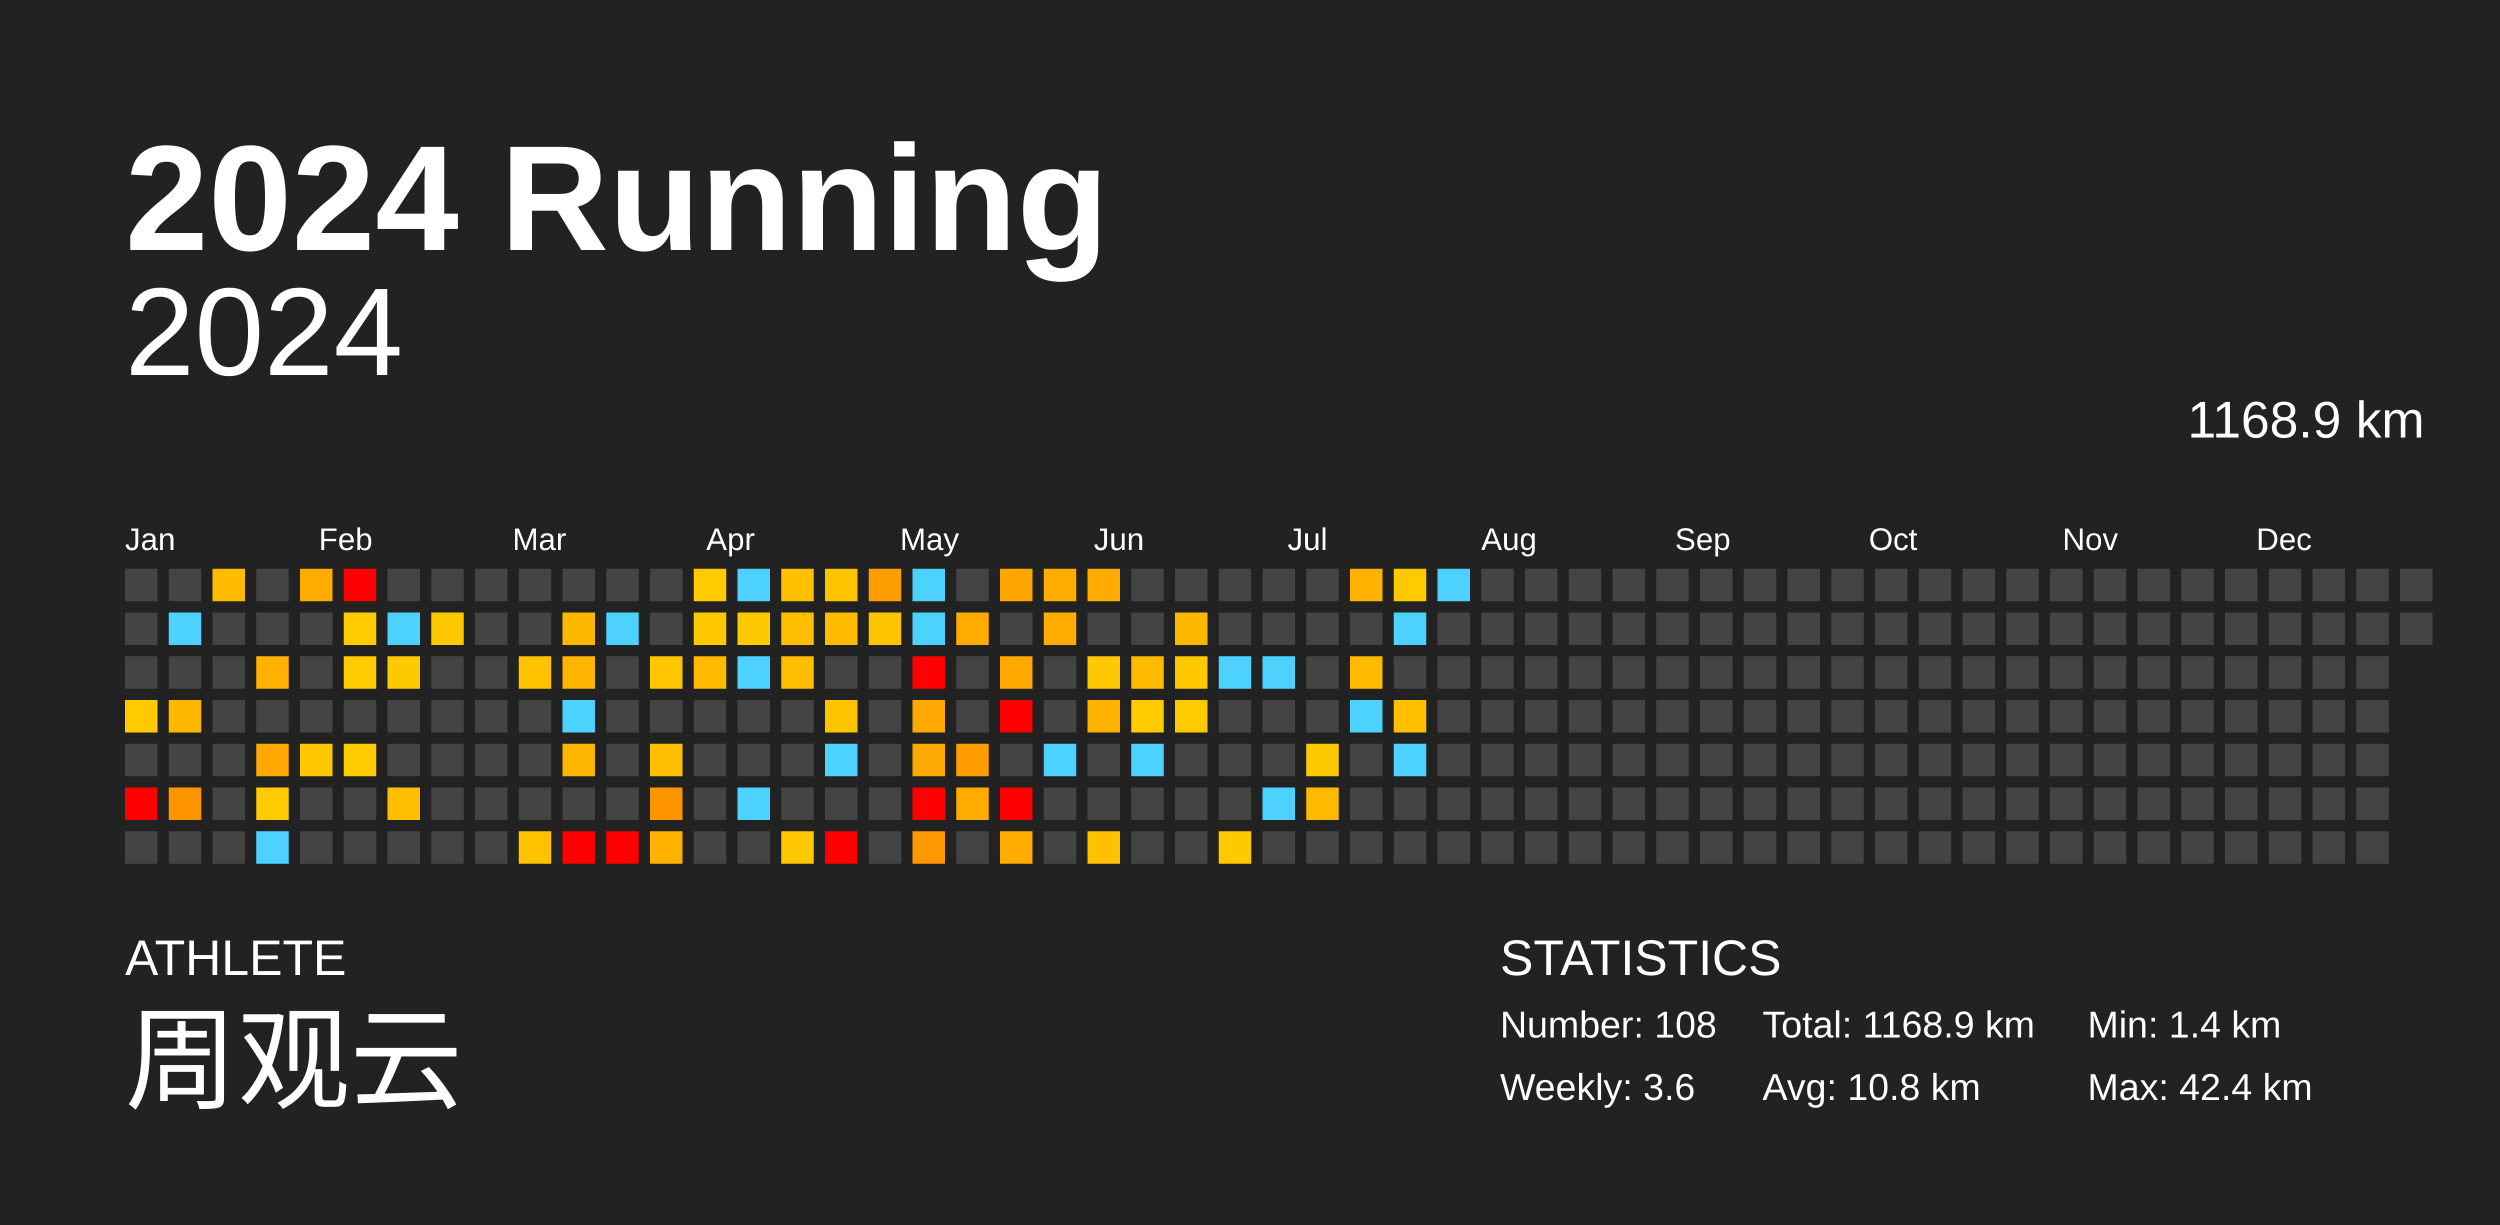
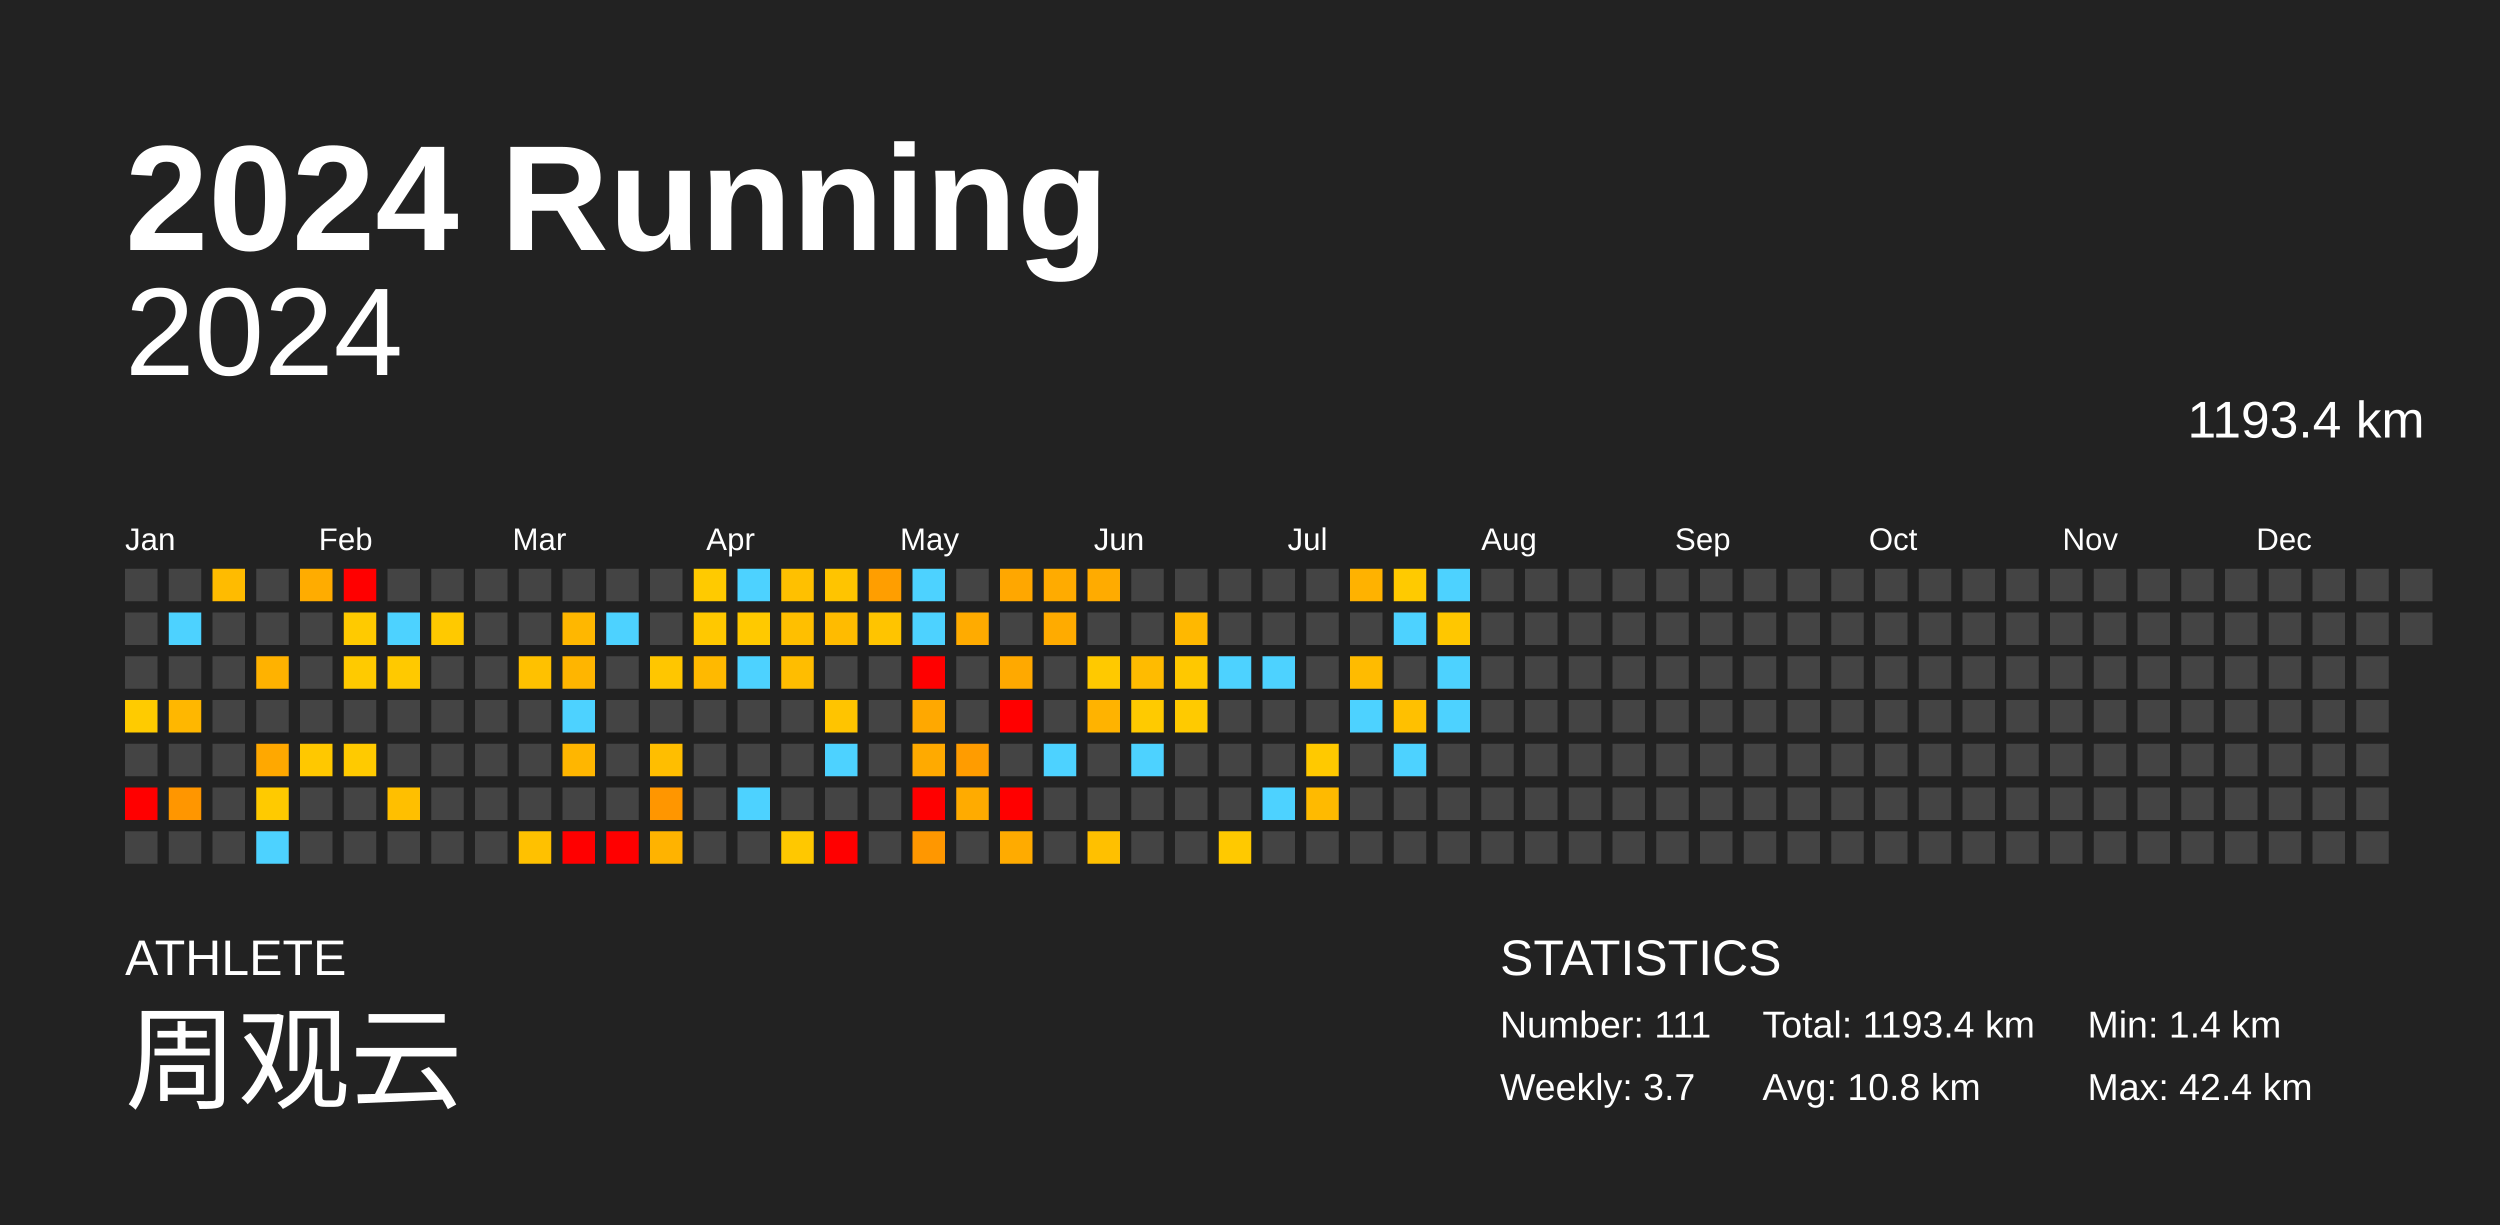
<svg xmlns="http://www.w3.org/2000/svg" baseProfile="full" height="98mm" version="1.1" viewBox="0,0,200,98" width="200mm">
  <defs />
  <rect fill="#222222" height="98" width="200" x="0" y="0" />
  <text fill="#FFFFFF" style="font-size:12px; font-family:Arial; font-weight:bold;" x="10" y="20">2024 Running</text>
  <text fill="#FFFFFF" style="font-size:4px; font-family:Arial" x="10" y="78">ATHLETE</text>
  <text fill="#FFFFFF" style="font-size:9px; font-family:Arial" x="10" y="88">周观云</text>
  <text fill="#FFFFFF" style="font-size:4px; font-family:Arial" x="120" y="78">STATISTICS</text>
-   <text fill="#FFFFFF" style="font-size:3px; font-family:Arial" x="120" y="83">Number: 108</text>
-   <text fill="#FFFFFF" style="font-size:3px; font-family:Arial" x="120" y="88">Weekly: 3.6</text>
-   <text fill="#FFFFFF" style="font-size:3px; font-family:Arial" x="141" y="83">Total: 1168.9 km</text>
+   <text fill="#FFFFFF" style="font-size:3px; font-family:Arial" x="120" y="83">Number: 111</text>
+   <text fill="#FFFFFF" style="font-size:3px; font-family:Arial" x="120" y="88">Weekly: 3.7</text>
+   <text fill="#FFFFFF" style="font-size:3px; font-family:Arial" x="141" y="83">Total: 1193.4 km</text>
  <text fill="#FFFFFF" style="font-size:3px; font-family:Arial" x="141" y="88">Avg: 10.8 km</text>
  <text fill="#FFFFFF" style="font-size:3px; font-family:Arial" x="167" y="83">Min: 1.4 km</text>
  <text fill="#FFFFFF" style="font-size:3px; font-family:Arial" x="167" y="88">Max: 42.4 km</text>
  <text alignment-baseline="hanging" fill="#FFFFFF" style="font-size:10.0px; font-family:Arial;" x="10" y="30">2024</text>
-   <text alignment-baseline="hanging" fill="#FFFFFF" style="font-size:4.125px; font-family:Arial;" x="175" y="35">1168.9 km</text>
+   <text alignment-baseline="hanging" fill="#FFFFFF" style="font-size:4.125px; font-family:Arial;" x="175" y="35">1193.4 km</text>
  <text fill="#FFFFFF" style="font-size:2.5px; font-family:Arial" x="10.0" y="44">Jan</text>
  <text fill="#FFFFFF" style="font-size:2.5px; font-family:Arial" x="25.5" y="44">Feb</text>
  <text fill="#FFFFFF" style="font-size:2.5px; font-family:Arial" x="41.0" y="44">Mar</text>
  <text fill="#FFFFFF" style="font-size:2.5px; font-family:Arial" x="56.5" y="44">Apr</text>
  <text fill="#FFFFFF" style="font-size:2.5px; font-family:Arial" x="72.0" y="44">May</text>
  <text fill="#FFFFFF" style="font-size:2.5px; font-family:Arial" x="87.5" y="44">Jun</text>
  <text fill="#FFFFFF" style="font-size:2.5px; font-family:Arial" x="103.0" y="44">Jul</text>
  <text fill="#FFFFFF" style="font-size:2.5px; font-family:Arial" x="118.5" y="44">Aug</text>
  <text fill="#FFFFFF" style="font-size:2.5px; font-family:Arial" x="134.0" y="44">Sep</text>
  <text fill="#FFFFFF" style="font-size:2.5px; font-family:Arial" x="149.5" y="44">Oct</text>
  <text fill="#FFFFFF" style="font-size:2.5px; font-family:Arial" x="165.0" y="44">Nov</text>
  <text fill="#FFFFFF" style="font-size:2.5px; font-family:Arial" x="180.5" y="44">Dec</text>
  <rect fill="#444444" height="2.6" width="2.6" x="10.0" y="45.5" />
  <rect fill="#444444" height="2.6" width="2.6" x="10.0" y="49.0" />
  <rect fill="#444444" height="2.6" width="2.6" x="10.0" y="52.5" />
  <rect fill="#ffcb00" height="2.6" width="2.6" x="10.0" y="56.0" />
  <rect fill="#444444" height="2.6" width="2.6" x="10.0" y="59.5" />
  <rect fill="red" height="2.6" width="2.6" x="10.0" y="63.0" />
  <rect fill="#444444" height="2.6" width="2.6" x="10.0" y="66.5" />
  <rect fill="#444444" height="2.6" width="2.6" x="13.5" y="45.5" />
  <rect fill="#4dd2ff" height="2.6" width="2.6" x="13.5" y="49.0" />
  <rect fill="#444444" height="2.6" width="2.6" x="13.5" y="52.5" />
  <rect fill="#ffb700" height="2.6" width="2.6" x="13.5" y="56.0" />
  <rect fill="#444444" height="2.6" width="2.6" x="13.5" y="59.5" />
  <rect fill="#ff9600" height="2.6" width="2.6" x="13.5" y="63.0" />
  <rect fill="#444444" height="2.6" width="2.6" x="13.5" y="66.5" />
  <rect fill="#ffbb00" height="2.6" width="2.6" x="17.0" y="45.5" />
  <rect fill="#444444" height="2.6" width="2.6" x="17.0" y="49.0" />
  <rect fill="#444444" height="2.6" width="2.6" x="17.0" y="52.5" />
  <rect fill="#444444" height="2.6" width="2.6" x="17.0" y="56.0" />
  <rect fill="#444444" height="2.6" width="2.6" x="17.0" y="59.5" />
  <rect fill="#444444" height="2.6" width="2.6" x="17.0" y="63.0" />
  <rect fill="#444444" height="2.6" width="2.6" x="17.0" y="66.5" />
  <rect fill="#444444" height="2.6" width="2.6" x="20.5" y="45.5" />
  <rect fill="#444444" height="2.6" width="2.6" x="20.5" y="49.0" />
  <rect fill="#ffb200" height="2.6" width="2.6" x="20.5" y="52.5" />
  <rect fill="#444444" height="2.6" width="2.6" x="20.5" y="56.0" />
  <rect fill="#ffa800" height="2.6" width="2.6" x="20.5" y="59.5" />
  <rect fill="#ffca00" height="2.6" width="2.6" x="20.5" y="63.0" />
  <rect fill="#4dd2ff" height="2.6" width="2.6" x="20.5" y="66.5" />
  <rect fill="#ffac00" height="2.6" width="2.6" x="24.0" y="45.5" />
  <rect fill="#444444" height="2.6" width="2.6" x="24.0" y="49.0" />
  <rect fill="#444444" height="2.6" width="2.6" x="24.0" y="52.5" />
  <rect fill="#444444" height="2.6" width="2.6" x="24.0" y="56.0" />
  <rect fill="#ffc800" height="2.6" width="2.6" x="24.0" y="59.5" />
  <rect fill="#444444" height="2.6" width="2.6" x="24.0" y="63.0" />
  <rect fill="#444444" height="2.6" width="2.6" x="24.0" y="66.5" />
  <rect fill="red" height="2.6" width="2.6" x="27.5" y="45.5" />
  <rect fill="#ffca00" height="2.6" width="2.6" x="27.5" y="49.0" />
  <rect fill="#ffca00" height="2.6" width="2.6" x="27.5" y="52.5" />
  <rect fill="#444444" height="2.6" width="2.6" x="27.5" y="56.0" />
  <rect fill="#ffca00" height="2.6" width="2.6" x="27.5" y="59.5" />
  <rect fill="#444444" height="2.6" width="2.6" x="27.5" y="63.0" />
  <rect fill="#444444" height="2.6" width="2.6" x="27.5" y="66.5" />
  <rect fill="#444444" height="2.6" width="2.6" x="31.0" y="45.5" />
  <rect fill="#4dd2ff" height="2.6" width="2.6" x="31.0" y="49.0" />
  <rect fill="#ffc900" height="2.6" width="2.6" x="31.0" y="52.5" />
  <rect fill="#444444" height="2.6" width="2.6" x="31.0" y="56.0" />
  <rect fill="#444444" height="2.6" width="2.6" x="31.0" y="59.5" />
  <rect fill="#ffbf00" height="2.6" width="2.6" x="31.0" y="63.0" />
  <rect fill="#444444" height="2.6" width="2.6" x="31.0" y="66.5" />
  <rect fill="#444444" height="2.6" width="2.6" x="34.5" y="45.5" />
  <rect fill="#ffc900" height="2.6" width="2.6" x="34.5" y="49.0" />
  <rect fill="#444444" height="2.6" width="2.6" x="34.5" y="52.5" />
  <rect fill="#444444" height="2.6" width="2.6" x="34.5" y="56.0" />
  <rect fill="#444444" height="2.6" width="2.6" x="34.5" y="59.5" />
  <rect fill="#444444" height="2.6" width="2.6" x="34.5" y="63.0" />
  <rect fill="#444444" height="2.6" width="2.6" x="34.5" y="66.5" />
  <rect fill="#444444" height="2.6" width="2.6" x="38.0" y="45.5" />
  <rect fill="#444444" height="2.6" width="2.6" x="38.0" y="49.0" />
  <rect fill="#444444" height="2.6" width="2.6" x="38.0" y="52.5" />
  <rect fill="#444444" height="2.6" width="2.6" x="38.0" y="56.0" />
  <rect fill="#444444" height="2.6" width="2.6" x="38.0" y="59.5" />
  <rect fill="#444444" height="2.6" width="2.6" x="38.0" y="63.0" />
  <rect fill="#444444" height="2.6" width="2.6" x="38.0" y="66.5" />
  <rect fill="#444444" height="2.6" width="2.6" x="41.5" y="45.5" />
  <rect fill="#444444" height="2.6" width="2.6" x="41.5" y="49.0" />
  <rect fill="#ffc100" height="2.6" width="2.6" x="41.5" y="52.5" />
  <rect fill="#444444" height="2.6" width="2.6" x="41.5" y="56.0" />
  <rect fill="#444444" height="2.6" width="2.6" x="41.5" y="59.5" />
  <rect fill="#444444" height="2.6" width="2.6" x="41.5" y="63.0" />
  <rect fill="#ffc100" height="2.6" width="2.6" x="41.5" y="66.5" />
  <rect fill="#444444" height="2.6" width="2.6" x="45.0" y="45.5" />
  <rect fill="#ffb700" height="2.6" width="2.6" x="45.0" y="49.0" />
  <rect fill="#ffb500" height="2.6" width="2.6" x="45.0" y="52.5" />
  <rect fill="#4dd2ff" height="2.6" width="2.6" x="45.0" y="56.0" />
  <rect fill="#ffb600" height="2.6" width="2.6" x="45.0" y="59.5" />
  <rect fill="#444444" height="2.6" width="2.6" x="45.0" y="63.0" />
  <rect fill="red" height="2.6" width="2.6" x="45.0" y="66.5" />
  <rect fill="#444444" height="2.6" width="2.6" x="48.5" y="45.5" />
  <rect fill="#4dd2ff" height="2.6" width="2.6" x="48.5" y="49.0" />
  <rect fill="#444444" height="2.6" width="2.6" x="48.5" y="52.5" />
  <rect fill="#444444" height="2.6" width="2.6" x="48.5" y="56.0" />
  <rect fill="#444444" height="2.6" width="2.6" x="48.5" y="59.5" />
  <rect fill="#444444" height="2.6" width="2.6" x="48.5" y="63.0" />
  <rect fill="red" height="2.6" width="2.6" x="48.5" y="66.5" />
  <rect fill="#444444" height="2.6" width="2.6" x="52.0" y="45.5" />
  <rect fill="#444444" height="2.6" width="2.6" x="52.0" y="49.0" />
  <rect fill="#ffc600" height="2.6" width="2.6" x="52.0" y="52.5" />
  <rect fill="#444444" height="2.6" width="2.6" x="52.0" y="56.0" />
  <rect fill="#ffbe00" height="2.6" width="2.6" x="52.0" y="59.5" />
  <rect fill="#ff9600" height="2.6" width="2.6" x="52.0" y="63.0" />
  <rect fill="#ffb300" height="2.6" width="2.6" x="52.0" y="66.5" />
  <rect fill="#ffca00" height="2.6" width="2.6" x="55.5" y="45.5" />
  <rect fill="#ffc800" height="2.6" width="2.6" x="55.5" y="49.0" />
  <rect fill="#ffb900" height="2.6" width="2.6" x="55.5" y="52.5" />
  <rect fill="#444444" height="2.6" width="2.6" x="55.5" y="56.0" />
  <rect fill="#444444" height="2.6" width="2.6" x="55.5" y="59.5" />
  <rect fill="#444444" height="2.6" width="2.6" x="55.5" y="63.0" />
  <rect fill="#444444" height="2.6" width="2.6" x="55.5" y="66.5" />
  <rect fill="#4dd2ff" height="2.6" width="2.6" x="59.0" y="45.5" />
  <rect fill="#ffc900" height="2.6" width="2.6" x="59.0" y="49.0" />
  <rect fill="#4dd2ff" height="2.6" width="2.6" x="59.0" y="52.5" />
  <rect fill="#444444" height="2.6" width="2.6" x="59.0" y="56.0" />
  <rect fill="#444444" height="2.6" width="2.6" x="59.0" y="59.5" />
  <rect fill="#4dd2ff" height="2.6" width="2.6" x="59.0" y="63.0" />
  <rect fill="#444444" height="2.6" width="2.6" x="59.0" y="66.5" />
  <rect fill="#ffc000" height="2.6" width="2.6" x="62.5" y="45.5" />
  <rect fill="#ffbf00" height="2.6" width="2.6" x="62.5" y="49.0" />
  <rect fill="#ffbd00" height="2.6" width="2.6" x="62.5" y="52.5" />
  <rect fill="#444444" height="2.6" width="2.6" x="62.5" y="56.0" />
  <rect fill="#444444" height="2.6" width="2.6" x="62.5" y="59.5" />
  <rect fill="#444444" height="2.6" width="2.6" x="62.5" y="63.0" />
  <rect fill="#ffc800" height="2.6" width="2.6" x="62.5" y="66.5" />
  <rect fill="#ffc400" height="2.6" width="2.6" x="66.0" y="45.5" />
  <rect fill="#ffbb00" height="2.6" width="2.6" x="66.0" y="49.0" />
  <rect fill="#444444" height="2.6" width="2.6" x="66.0" y="52.5" />
  <rect fill="#ffc400" height="2.6" width="2.6" x="66.0" y="56.0" />
  <rect fill="#4dd2ff" height="2.6" width="2.6" x="66.0" y="59.5" />
  <rect fill="#444444" height="2.6" width="2.6" x="66.0" y="63.0" />
  <rect fill="red" height="2.6" width="2.6" x="66.0" y="66.5" />
  <rect fill="#ff9e00" height="2.6" width="2.6" x="69.5" y="45.5" />
  <rect fill="#ffc400" height="2.6" width="2.6" x="69.5" y="49.0" />
  <rect fill="#444444" height="2.6" width="2.6" x="69.5" y="52.5" />
  <rect fill="#444444" height="2.6" width="2.6" x="69.5" y="56.0" />
  <rect fill="#444444" height="2.6" width="2.6" x="69.5" y="59.5" />
  <rect fill="#444444" height="2.6" width="2.6" x="69.5" y="63.0" />
  <rect fill="#444444" height="2.6" width="2.6" x="69.5" y="66.5" />
  <rect fill="#4dd2ff" height="2.6" width="2.6" x="73.0" y="45.5" />
  <rect fill="#4dd2ff" height="2.6" width="2.6" x="73.0" y="49.0" />
  <rect fill="red" height="2.6" width="2.6" x="73.0" y="52.5" />
  <rect fill="#ffa800" height="2.6" width="2.6" x="73.0" y="56.0" />
  <rect fill="#ffaa00" height="2.6" width="2.6" x="73.0" y="59.5" />
  <rect fill="red" height="2.6" width="2.6" x="73.0" y="63.0" />
  <rect fill="#ff9700" height="2.6" width="2.6" x="73.0" y="66.5" />
  <rect fill="#444444" height="2.6" width="2.6" x="76.5" y="45.5" />
  <rect fill="#ffab00" height="2.6" width="2.6" x="76.5" y="49.0" />
  <rect fill="#444444" height="2.6" width="2.6" x="76.5" y="52.5" />
  <rect fill="#444444" height="2.6" width="2.6" x="76.5" y="56.0" />
  <rect fill="#ff9c00" height="2.6" width="2.6" x="76.5" y="59.5" />
  <rect fill="#ffab00" height="2.6" width="2.6" x="76.5" y="63.0" />
  <rect fill="#444444" height="2.6" width="2.6" x="76.5" y="66.5" />
  <rect fill="#ffa700" height="2.6" width="2.6" x="80.0" y="45.5" />
  <rect fill="#444444" height="2.6" width="2.6" x="80.0" y="49.0" />
  <rect fill="#ffa900" height="2.6" width="2.6" x="80.0" y="52.5" />
  <rect fill="red" height="2.6" width="2.6" x="80.0" y="56.0" />
  <rect fill="#444444" height="2.6" width="2.6" x="80.0" y="59.5" />
  <rect fill="red" height="2.6" width="2.6" x="80.0" y="63.0" />
  <rect fill="#ffab00" height="2.6" width="2.6" x="80.0" y="66.5" />
  <rect fill="#ffab00" height="2.6" width="2.6" x="83.5" y="45.5" />
  <rect fill="#ffab00" height="2.6" width="2.6" x="83.5" y="49.0" />
  <rect fill="#444444" height="2.6" width="2.6" x="83.5" y="52.5" />
  <rect fill="#444444" height="2.6" width="2.6" x="83.5" y="56.0" />
  <rect fill="#4dd2ff" height="2.6" width="2.6" x="83.5" y="59.5" />
  <rect fill="#444444" height="2.6" width="2.6" x="83.5" y="63.0" />
  <rect fill="#444444" height="2.6" width="2.6" x="83.5" y="66.5" />
  <rect fill="#ffab00" height="2.6" width="2.6" x="87.0" y="45.5" />
  <rect fill="#444444" height="2.6" width="2.6" x="87.0" y="49.0" />
  <rect fill="#ffc900" height="2.6" width="2.6" x="87.0" y="52.5" />
  <rect fill="#ffb300" height="2.6" width="2.6" x="87.0" y="56.0" />
  <rect fill="#444444" height="2.6" width="2.6" x="87.0" y="59.5" />
  <rect fill="#444444" height="2.6" width="2.6" x="87.0" y="63.0" />
  <rect fill="#ffc000" height="2.6" width="2.6" x="87.0" y="66.5" />
  <rect fill="#444444" height="2.6" width="2.6" x="90.5" y="45.5" />
  <rect fill="#444444" height="2.6" width="2.6" x="90.5" y="49.0" />
  <rect fill="#ffbb00" height="2.6" width="2.6" x="90.5" y="52.5" />
  <rect fill="#ffca00" height="2.6" width="2.6" x="90.5" y="56.0" />
  <rect fill="#4dd2ff" height="2.6" width="2.6" x="90.5" y="59.5" />
  <rect fill="#444444" height="2.6" width="2.6" x="90.5" y="63.0" />
  <rect fill="#444444" height="2.6" width="2.6" x="90.5" y="66.5" />
  <rect fill="#444444" height="2.6" width="2.6" x="94.0" y="45.5" />
  <rect fill="#ffb800" height="2.6" width="2.6" x="94.0" y="49.0" />
  <rect fill="#ffc800" height="2.6" width="2.6" x="94.0" y="52.5" />
  <rect fill="#ffca00" height="2.6" width="2.6" x="94.0" y="56.0" />
  <rect fill="#444444" height="2.6" width="2.6" x="94.0" y="59.5" />
  <rect fill="#444444" height="2.6" width="2.6" x="94.0" y="63.0" />
  <rect fill="#444444" height="2.6" width="2.6" x="94.0" y="66.5" />
  <rect fill="#444444" height="2.6" width="2.6" x="97.5" y="45.5" />
  <rect fill="#444444" height="2.6" width="2.6" x="97.5" y="49.0" />
  <rect fill="#4dd2ff" height="2.6" width="2.6" x="97.5" y="52.5" />
  <rect fill="#444444" height="2.6" width="2.6" x="97.5" y="56.0" />
  <rect fill="#444444" height="2.6" width="2.6" x="97.5" y="59.5" />
  <rect fill="#444444" height="2.6" width="2.6" x="97.5" y="63.0" />
  <rect fill="#ffc900" height="2.6" width="2.6" x="97.5" y="66.5" />
  <rect fill="#444444" height="2.6" width="2.6" x="101.0" y="45.5" />
  <rect fill="#444444" height="2.6" width="2.6" x="101.0" y="49.0" />
  <rect fill="#4dd2ff" height="2.6" width="2.6" x="101.0" y="52.5" />
  <rect fill="#444444" height="2.6" width="2.6" x="101.0" y="56.0" />
  <rect fill="#444444" height="2.6" width="2.6" x="101.0" y="59.5" />
  <rect fill="#4dd2ff" height="2.6" width="2.6" x="101.0" y="63.0" />
  <rect fill="#444444" height="2.6" width="2.6" x="101.0" y="66.5" />
  <rect fill="#444444" height="2.6" width="2.6" x="104.5" y="45.5" />
  <rect fill="#444444" height="2.6" width="2.6" x="104.5" y="49.0" />
  <rect fill="#444444" height="2.6" width="2.6" x="104.5" y="52.5" />
  <rect fill="#444444" height="2.6" width="2.6" x="104.5" y="56.0" />
  <rect fill="#ffc900" height="2.6" width="2.6" x="104.5" y="59.5" />
  <rect fill="#ffba00" height="2.6" width="2.6" x="104.5" y="63.0" />
  <rect fill="#444444" height="2.6" width="2.6" x="104.5" y="66.5" />
  <rect fill="#ffb200" height="2.6" width="2.6" x="108.0" y="45.5" />
  <rect fill="#444444" height="2.6" width="2.6" x="108.0" y="49.0" />
  <rect fill="#ffbb00" height="2.6" width="2.6" x="108.0" y="52.5" />
  <rect fill="#4dd2ff" height="2.6" width="2.6" x="108.0" y="56.0" />
  <rect fill="#444444" height="2.6" width="2.6" x="108.0" y="59.5" />
  <rect fill="#444444" height="2.6" width="2.6" x="108.0" y="63.0" />
  <rect fill="#444444" height="2.6" width="2.6" x="108.0" y="66.5" />
  <rect fill="#ffca00" height="2.6" width="2.6" x="111.5" y="45.5" />
  <rect fill="#4dd2ff" height="2.6" width="2.6" x="111.5" y="49.0" />
  <rect fill="#444444" height="2.6" width="2.6" x="111.5" y="52.5" />
  <rect fill="#ffc000" height="2.6" width="2.6" x="111.5" y="56.0" />
  <rect fill="#4dd2ff" height="2.6" width="2.6" x="111.5" y="59.5" />
  <rect fill="#444444" height="2.6" width="2.6" x="111.5" y="63.0" />
  <rect fill="#444444" height="2.6" width="2.6" x="111.5" y="66.5" />
  <rect fill="#4dd2ff" height="2.6" width="2.6" x="115.0" y="45.5" />
-   <rect fill="#444444" height="2.6" width="2.6" x="115.0" y="49.0" />
-   <rect fill="#444444" height="2.6" width="2.6" x="115.0" y="52.5" />
-   <rect fill="#444444" height="2.6" width="2.6" x="115.0" y="56.0" />
+   <rect fill="#ffc700" height="2.6" width="2.6" x="115.0" y="49.0" />
+   <rect fill="#4dd2ff" height="2.6" width="2.6" x="115.0" y="52.5" />
+   <rect fill="#4dd2ff" height="2.6" width="2.6" x="115.0" y="56.0" />
  <rect fill="#444444" height="2.6" width="2.6" x="115.0" y="59.5" />
  <rect fill="#444444" height="2.6" width="2.6" x="115.0" y="63.0" />
  <rect fill="#444444" height="2.6" width="2.6" x="115.0" y="66.5" />
  <rect fill="#444444" height="2.6" width="2.6" x="118.5" y="45.5" />
  <rect fill="#444444" height="2.6" width="2.6" x="118.5" y="49.0" />
  <rect fill="#444444" height="2.6" width="2.6" x="118.5" y="52.5" />
  <rect fill="#444444" height="2.6" width="2.6" x="118.5" y="56.0" />
  <rect fill="#444444" height="2.6" width="2.6" x="118.5" y="59.5" />
  <rect fill="#444444" height="2.6" width="2.6" x="118.5" y="63.0" />
  <rect fill="#444444" height="2.6" width="2.6" x="118.5" y="66.5" />
  <rect fill="#444444" height="2.6" width="2.6" x="122.0" y="45.5" />
  <rect fill="#444444" height="2.6" width="2.6" x="122.0" y="49.0" />
  <rect fill="#444444" height="2.6" width="2.6" x="122.0" y="52.5" />
  <rect fill="#444444" height="2.6" width="2.6" x="122.0" y="56.0" />
  <rect fill="#444444" height="2.6" width="2.6" x="122.0" y="59.5" />
  <rect fill="#444444" height="2.6" width="2.6" x="122.0" y="63.0" />
  <rect fill="#444444" height="2.6" width="2.6" x="122.0" y="66.5" />
  <rect fill="#444444" height="2.6" width="2.6" x="125.5" y="45.5" />
  <rect fill="#444444" height="2.6" width="2.6" x="125.5" y="49.0" />
  <rect fill="#444444" height="2.6" width="2.6" x="125.5" y="52.5" />
  <rect fill="#444444" height="2.6" width="2.6" x="125.5" y="56.0" />
  <rect fill="#444444" height="2.6" width="2.6" x="125.5" y="59.5" />
  <rect fill="#444444" height="2.6" width="2.6" x="125.5" y="63.0" />
  <rect fill="#444444" height="2.6" width="2.6" x="125.5" y="66.5" />
  <rect fill="#444444" height="2.6" width="2.6" x="129.0" y="45.5" />
  <rect fill="#444444" height="2.6" width="2.6" x="129.0" y="49.0" />
  <rect fill="#444444" height="2.6" width="2.6" x="129.0" y="52.5" />
  <rect fill="#444444" height="2.6" width="2.6" x="129.0" y="56.0" />
  <rect fill="#444444" height="2.6" width="2.6" x="129.0" y="59.5" />
  <rect fill="#444444" height="2.6" width="2.6" x="129.0" y="63.0" />
  <rect fill="#444444" height="2.6" width="2.6" x="129.0" y="66.5" />
  <rect fill="#444444" height="2.6" width="2.6" x="132.5" y="45.5" />
  <rect fill="#444444" height="2.6" width="2.6" x="132.5" y="49.0" />
  <rect fill="#444444" height="2.6" width="2.6" x="132.5" y="52.5" />
  <rect fill="#444444" height="2.6" width="2.6" x="132.5" y="56.0" />
  <rect fill="#444444" height="2.6" width="2.6" x="132.5" y="59.5" />
  <rect fill="#444444" height="2.6" width="2.6" x="132.5" y="63.0" />
  <rect fill="#444444" height="2.6" width="2.6" x="132.5" y="66.5" />
  <rect fill="#444444" height="2.6" width="2.6" x="136.0" y="45.5" />
  <rect fill="#444444" height="2.6" width="2.6" x="136.0" y="49.0" />
  <rect fill="#444444" height="2.6" width="2.6" x="136.0" y="52.5" />
  <rect fill="#444444" height="2.6" width="2.6" x="136.0" y="56.0" />
  <rect fill="#444444" height="2.6" width="2.6" x="136.0" y="59.5" />
  <rect fill="#444444" height="2.6" width="2.6" x="136.0" y="63.0" />
  <rect fill="#444444" height="2.6" width="2.6" x="136.0" y="66.5" />
  <rect fill="#444444" height="2.6" width="2.6" x="139.5" y="45.5" />
  <rect fill="#444444" height="2.6" width="2.6" x="139.5" y="49.0" />
  <rect fill="#444444" height="2.6" width="2.6" x="139.5" y="52.5" />
  <rect fill="#444444" height="2.6" width="2.6" x="139.5" y="56.0" />
  <rect fill="#444444" height="2.6" width="2.6" x="139.5" y="59.5" />
  <rect fill="#444444" height="2.6" width="2.6" x="139.5" y="63.0" />
  <rect fill="#444444" height="2.6" width="2.6" x="139.5" y="66.5" />
  <rect fill="#444444" height="2.6" width="2.6" x="143.0" y="45.5" />
  <rect fill="#444444" height="2.6" width="2.6" x="143.0" y="49.0" />
  <rect fill="#444444" height="2.6" width="2.6" x="143.0" y="52.5" />
  <rect fill="#444444" height="2.6" width="2.6" x="143.0" y="56.0" />
  <rect fill="#444444" height="2.6" width="2.6" x="143.0" y="59.5" />
  <rect fill="#444444" height="2.6" width="2.6" x="143.0" y="63.0" />
  <rect fill="#444444" height="2.6" width="2.6" x="143.0" y="66.5" />
  <rect fill="#444444" height="2.6" width="2.6" x="146.5" y="45.5" />
  <rect fill="#444444" height="2.6" width="2.6" x="146.5" y="49.0" />
  <rect fill="#444444" height="2.6" width="2.6" x="146.5" y="52.5" />
  <rect fill="#444444" height="2.6" width="2.6" x="146.5" y="56.0" />
  <rect fill="#444444" height="2.6" width="2.6" x="146.5" y="59.5" />
  <rect fill="#444444" height="2.6" width="2.6" x="146.5" y="63.0" />
  <rect fill="#444444" height="2.6" width="2.6" x="146.5" y="66.5" />
  <rect fill="#444444" height="2.6" width="2.6" x="150.0" y="45.5" />
  <rect fill="#444444" height="2.6" width="2.6" x="150.0" y="49.0" />
  <rect fill="#444444" height="2.6" width="2.6" x="150.0" y="52.5" />
  <rect fill="#444444" height="2.6" width="2.6" x="150.0" y="56.0" />
  <rect fill="#444444" height="2.6" width="2.6" x="150.0" y="59.5" />
  <rect fill="#444444" height="2.6" width="2.6" x="150.0" y="63.0" />
  <rect fill="#444444" height="2.6" width="2.6" x="150.0" y="66.5" />
  <rect fill="#444444" height="2.6" width="2.6" x="153.5" y="45.5" />
  <rect fill="#444444" height="2.6" width="2.6" x="153.5" y="49.0" />
  <rect fill="#444444" height="2.6" width="2.6" x="153.5" y="52.5" />
  <rect fill="#444444" height="2.6" width="2.6" x="153.5" y="56.0" />
  <rect fill="#444444" height="2.6" width="2.6" x="153.5" y="59.5" />
  <rect fill="#444444" height="2.6" width="2.6" x="153.5" y="63.0" />
  <rect fill="#444444" height="2.6" width="2.6" x="153.5" y="66.5" />
  <rect fill="#444444" height="2.6" width="2.6" x="157.0" y="45.5" />
  <rect fill="#444444" height="2.6" width="2.6" x="157.0" y="49.0" />
  <rect fill="#444444" height="2.6" width="2.6" x="157.0" y="52.5" />
  <rect fill="#444444" height="2.6" width="2.6" x="157.0" y="56.0" />
  <rect fill="#444444" height="2.6" width="2.6" x="157.0" y="59.5" />
  <rect fill="#444444" height="2.6" width="2.6" x="157.0" y="63.0" />
  <rect fill="#444444" height="2.6" width="2.6" x="157.0" y="66.5" />
  <rect fill="#444444" height="2.6" width="2.6" x="160.5" y="45.5" />
  <rect fill="#444444" height="2.6" width="2.6" x="160.5" y="49.0" />
  <rect fill="#444444" height="2.6" width="2.6" x="160.5" y="52.5" />
  <rect fill="#444444" height="2.6" width="2.6" x="160.5" y="56.0" />
  <rect fill="#444444" height="2.6" width="2.6" x="160.5" y="59.5" />
  <rect fill="#444444" height="2.6" width="2.6" x="160.5" y="63.0" />
  <rect fill="#444444" height="2.6" width="2.6" x="160.5" y="66.5" />
  <rect fill="#444444" height="2.6" width="2.6" x="164.0" y="45.5" />
  <rect fill="#444444" height="2.6" width="2.6" x="164.0" y="49.0" />
  <rect fill="#444444" height="2.6" width="2.6" x="164.0" y="52.5" />
  <rect fill="#444444" height="2.6" width="2.6" x="164.0" y="56.0" />
  <rect fill="#444444" height="2.6" width="2.6" x="164.0" y="59.5" />
  <rect fill="#444444" height="2.6" width="2.6" x="164.0" y="63.0" />
  <rect fill="#444444" height="2.6" width="2.6" x="164.0" y="66.5" />
  <rect fill="#444444" height="2.6" width="2.6" x="167.5" y="45.5" />
  <rect fill="#444444" height="2.6" width="2.6" x="167.5" y="49.0" />
  <rect fill="#444444" height="2.6" width="2.6" x="167.5" y="52.5" />
  <rect fill="#444444" height="2.6" width="2.6" x="167.5" y="56.0" />
  <rect fill="#444444" height="2.6" width="2.6" x="167.5" y="59.5" />
  <rect fill="#444444" height="2.6" width="2.6" x="167.5" y="63.0" />
  <rect fill="#444444" height="2.6" width="2.6" x="167.5" y="66.5" />
  <rect fill="#444444" height="2.6" width="2.6" x="171.0" y="45.5" />
  <rect fill="#444444" height="2.6" width="2.6" x="171.0" y="49.0" />
  <rect fill="#444444" height="2.6" width="2.6" x="171.0" y="52.5" />
  <rect fill="#444444" height="2.6" width="2.6" x="171.0" y="56.0" />
  <rect fill="#444444" height="2.6" width="2.6" x="171.0" y="59.5" />
  <rect fill="#444444" height="2.6" width="2.6" x="171.0" y="63.0" />
  <rect fill="#444444" height="2.6" width="2.6" x="171.0" y="66.5" />
  <rect fill="#444444" height="2.6" width="2.6" x="174.5" y="45.5" />
  <rect fill="#444444" height="2.6" width="2.6" x="174.5" y="49.0" />
  <rect fill="#444444" height="2.6" width="2.6" x="174.5" y="52.5" />
  <rect fill="#444444" height="2.6" width="2.6" x="174.5" y="56.0" />
  <rect fill="#444444" height="2.6" width="2.6" x="174.5" y="59.5" />
  <rect fill="#444444" height="2.6" width="2.6" x="174.5" y="63.0" />
  <rect fill="#444444" height="2.6" width="2.6" x="174.5" y="66.5" />
  <rect fill="#444444" height="2.6" width="2.6" x="178.0" y="45.5" />
  <rect fill="#444444" height="2.6" width="2.6" x="178.0" y="49.0" />
  <rect fill="#444444" height="2.6" width="2.6" x="178.0" y="52.5" />
  <rect fill="#444444" height="2.6" width="2.6" x="178.0" y="56.0" />
  <rect fill="#444444" height="2.6" width="2.6" x="178.0" y="59.5" />
  <rect fill="#444444" height="2.6" width="2.6" x="178.0" y="63.0" />
  <rect fill="#444444" height="2.6" width="2.6" x="178.0" y="66.5" />
  <rect fill="#444444" height="2.6" width="2.6" x="181.5" y="45.5" />
  <rect fill="#444444" height="2.6" width="2.6" x="181.5" y="49.0" />
  <rect fill="#444444" height="2.6" width="2.6" x="181.5" y="52.5" />
  <rect fill="#444444" height="2.6" width="2.6" x="181.5" y="56.0" />
  <rect fill="#444444" height="2.6" width="2.6" x="181.5" y="59.5" />
  <rect fill="#444444" height="2.6" width="2.6" x="181.5" y="63.0" />
  <rect fill="#444444" height="2.6" width="2.6" x="181.5" y="66.5" />
  <rect fill="#444444" height="2.6" width="2.6" x="185.0" y="45.5" />
  <rect fill="#444444" height="2.6" width="2.6" x="185.0" y="49.0" />
  <rect fill="#444444" height="2.6" width="2.6" x="185.0" y="52.5" />
  <rect fill="#444444" height="2.6" width="2.6" x="185.0" y="56.0" />
  <rect fill="#444444" height="2.6" width="2.6" x="185.0" y="59.5" />
  <rect fill="#444444" height="2.6" width="2.6" x="185.0" y="63.0" />
  <rect fill="#444444" height="2.6" width="2.6" x="185.0" y="66.5" />
  <rect fill="#444444" height="2.6" width="2.6" x="188.5" y="45.5" />
  <rect fill="#444444" height="2.6" width="2.6" x="188.5" y="49.0" />
  <rect fill="#444444" height="2.6" width="2.6" x="188.5" y="52.5" />
  <rect fill="#444444" height="2.6" width="2.6" x="188.5" y="56.0" />
  <rect fill="#444444" height="2.6" width="2.6" x="188.5" y="59.5" />
  <rect fill="#444444" height="2.6" width="2.6" x="188.5" y="63.0" />
  <rect fill="#444444" height="2.6" width="2.6" x="188.5" y="66.5" />
  <rect fill="#444444" height="2.6" width="2.6" x="192.0" y="45.5" />
  <rect fill="#444444" height="2.6" width="2.6" x="192.0" y="49.0" />
</svg>
